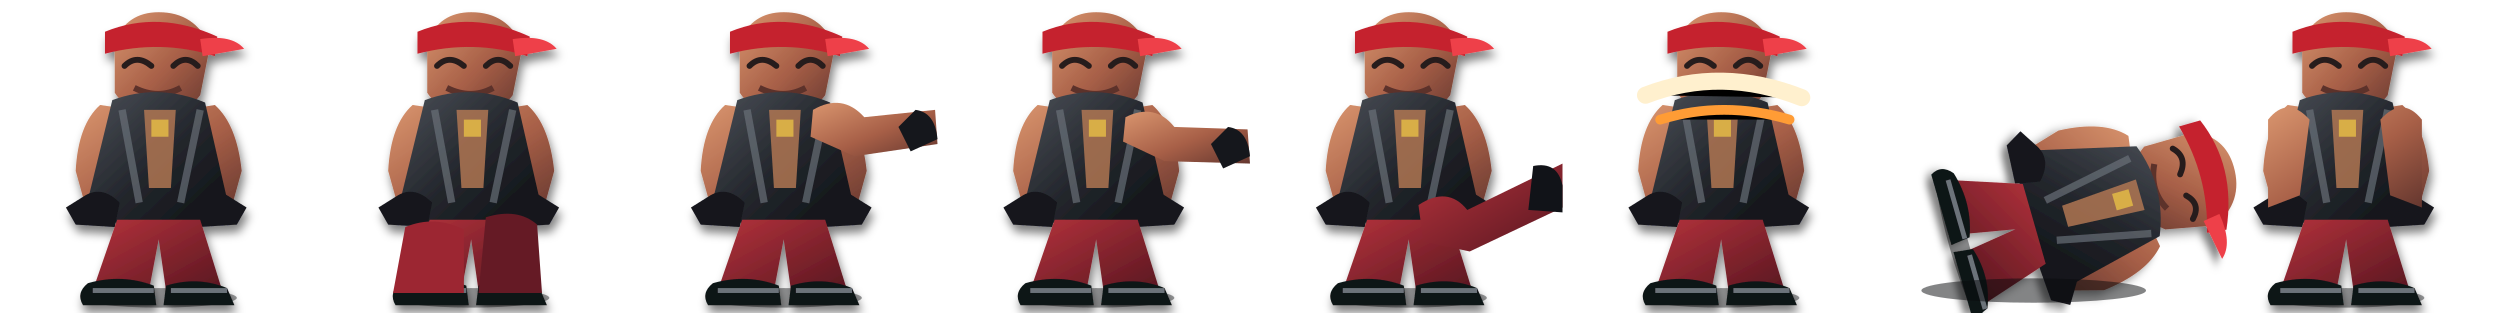
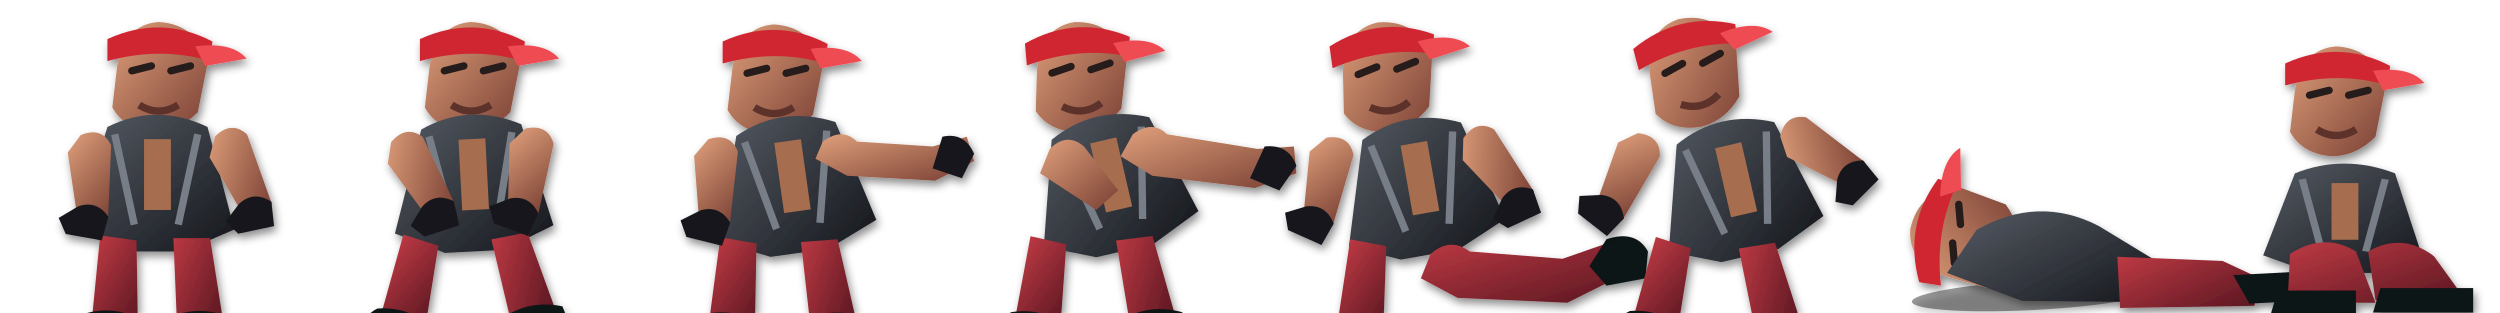
<svg xmlns="http://www.w3.org/2000/svg" width="1024" height="128" viewBox="0 0 1024 128">
  <defs>
-     <linearGradient id="skin" x2="1" y2="1">
-       <stop stop-color="#d9956e" />
-       <stop offset=".55" stop-color="#a75f47" />
-       <stop offset="1" stop-color="#65372f" />
+     <linearGradient id="s" x2="1" y2="1">
+       <stop stop-color="#dfa07b" />
+       <stop offset="1" stop-color="#7a4034" />
    </linearGradient>
-     <linearGradient id="vest" x2="1" y2="1">
-       <stop stop-color="#4b5058" />
-       <stop offset=".5" stop-color="#24272d" />
-       <stop offset="1" stop-color="#0c0e12" />
+     <linearGradient id="v" x2="1" y2="1">
+       <stop stop-color="#555b64" />
+       <stop offset="1" stop-color="#15171c" />
    </linearGradient>
-     <linearGradient id="pants" x2="1" y2="1">
-       <stop stop-color="#b3323b" />
+     <linearGradient id="p" x2="1" y2="1">
+       <stop stop-color="#bd3943" />
      <stop offset="1" stop-color="#591721" />
    </linearGradient>
-     <filter id="shadow">
-       <feDropShadow dx="1" dy="3" stdDeviation="2" flood-opacity=".5" />
+     <filter id="d">
+       <feDropShadow dx="1" dy="2" stdDeviation="1.7" flood-opacity=".45" />
    </filter>
-     <g id="body">
-       <ellipse cx="65" cy="122" rx="32" ry="4" fill="#050609" opacity=".42" />
-       <g filter="url(#shadow)">
-         <path d="M47 17q5-12 18-12 15 0 21 14l-4 20q-6 8-17 8-12 0-18-9z" fill="url(#skin)" />
-         <path d="M43 13q22-9 46 2l-1 8q-22-7-45-1z" fill="#c5232d" />
-         <path d="M82 16q13-2 18 4l-17 3z" fill="#ee4148" />
-         <path d="M51 27q5-5 11 0m9 0q5-5 10 0" fill="none" stroke="#271b1b" stroke-width="2.4" stroke-linecap="round" />
-         <path d="M55 36q10 5 19 0" fill="none" stroke="#5c302b" stroke-width="2.5" />
-         <path d="M41 43q-9 8-10 27l5 18 13-5 2-27 10-10zM88 43q9 8 11 27l-5 18-13-5-2-27-10-10z" fill="url(#skin)" />
-         <path d="M46 41q19-7 38 1l10 44-19 8H54l-19-8z" fill="url(#vest)" />
-         <path d="M50 45l7 38m25-38l-8 38" stroke="#6d747d" stroke-width="3" opacity=".65" />
-         <path d="M59 45h13l-2 32H61z" fill="#b87b55" opacity=".8" />
-         <path d="M62 49h7v7h-7z" fill="#d8ae47" />
-         <path d="M35 80q7-4 14 3l-2 10-16-1-4-7zM93 80q-7-4-14 3l2 10 16-1 4-7z" fill="#15171c" />
-         <path d="M48 90h34l9 29H68l-3-21-4 21H38z" fill="url(#pants)" />
-         <path d="M36 116q14-4 27 1l1 8H34q-3-5 2-9zm32 1q13-4 25 1l3 7H67z" fill="#111318" />
-         <path d="M38 119h25m7 0h23" stroke="#6c737a" stroke-width="2" />
-       </g>
+     <g id="head">
+       <path d="M-16-15q3-17 17-18 16 1 20 17l-4 20Q9 12-1 12-13 11-18 2z" fill="url(#s)" />
+       <path d="M-20-26q22-10 43 1l-1 8q-20-6-42 0z" fill="#cf2833" />
+       <path d="M16-23q15-2 21 5l-17 3z" fill="#ef4b53" />
+       <path d="M-10-13l8-2m8 2 8-2" stroke="#251a1a" stroke-width="3" stroke-linecap="round" />
+       <path d="M-7 1q8 5 16 0" fill="none" stroke="#5b302b" stroke-width="3" />
+     </g>
+     <g id="torso">
+       <path d="M-20 10q20-10 41 0l11 42-21 9h-24l-20-9z" fill="url(#v)" />
+       <path d="M-17 13l8 37m26-37L9 50" stroke="#777e87" stroke-width="3" />
+       <path d="M-5 15h11v29H-5z" fill="#a66e50" />
+     </g>
+     <g id="leg">
+       <path d="M-8 0l15 1 3 35H-9z" fill="url(#p)" />
+       <path d="M-11 32q12-4 24 2l1 8h-28q-2-6 3-10z" fill="#111318" />
+     </g>
+     <g id="arm">
+       <path d="M-4 0q8-5 13 2l4 30-12 3-9-27z" fill="url(#s)" />
+       <path d="M0 29q7-4 13 2l-1 10H-3l-4-6z" fill="#17191e" />
    </g>
  </defs>
-   <g>
-     <use href="#body" />
+   <g transform="translate(64 42)" filter="url(#d)">
+     <use href="#head" />
+     <use href="#torso" />
+     <g transform="translate(-15 55) rotate(4)">
+       <use href="#leg" />
+     </g>
+     <g transform="translate(15 55) rotate(-4)">
+       <use href="#leg" />
+     </g>
+     <g transform="translate(-27 14) rotate(10)">
+       <use href="#arm" />
+     </g>
+     <g transform="translate(28 13) rotate(-12)">
+       <use href="#arm" />
+     </g>
  </g>
-   <g transform="translate(128)">
-     <use href="#body" />
-     <path d="M38 93q12-5 24 1v26H33z" fill="#9c2632" />
-     <path d="M71 89q13-4 21 3l2 28H68z" fill="#651a25" />
+   <g transform="translate(192 42)" filter="url(#d)">
+     <use href="#head" />
+     <g transform="rotate(-3)">
+       <use href="#torso" />
+     </g>
+     <g transform="translate(-19 56) rotate(14)">
+       <use href="#leg" />
+     </g>
+     <g transform="translate(17 54) rotate(-15)">
+       <use href="#leg" />
+     </g>
+     <g transform="translate(-28 15) rotate(-18)">
+       <use href="#arm" />
+     </g>
+     <g transform="translate(27 12) rotate(20)">
+       <use href="#arm" />
+     </g>
  </g>
-   <g transform="translate(256)">
-     <use href="#body" />
-     <path d="M77 45q12-7 21 3l29-3 1 14-34 5-18-8z" fill="url(#skin)" />
-     <path d="M119 45q8 1 9 12l-11 5-5-10z" fill="#15171c" />
+   <g transform="translate(320 43)" filter="url(#d)">
+     <g transform="translate(-4)">
+       <use href="#head" />
+     </g>
+     <g transform="rotate(-8)">
+       <use href="#torso" />
+     </g>
+     <g transform="translate(-17 55) rotate(6)">
+       <use href="#leg" />
+     </g>
+     <g transform="translate(16 55) rotate(-8)">
+       <use href="#leg" />
+     </g>
+     <g transform="translate(-26 15) rotate(14)">
+       <use href="#arm" />
+     </g>
+     <path d="M17 15q8-6 14 0l31 2 14-4 3 10-16 8-36-2-13-7z" fill="url(#s)" />
+     <path d="M66 13q9-2 13 7l-5 10-12-4z" fill="#17191e" />
  </g>
-   <g transform="translate(384)">
-     <use href="#body" />
-     <path d="M77 48q12-6 20 4l30 1 1 14-35-1-17-8z" fill="url(#skin)" />
-     <path d="M119 52q8 1 9 12l-11 5-5-10z" fill="#15171c" />
+   <g transform="translate(448 43)" filter="url(#d)">
+     <g transform="translate(-6 -1) rotate(-5)">
+       <use href="#head" />
+     </g>
+     <g transform="rotate(-13)">
+       <use href="#torso" />
+     </g>
+     <g transform="translate(-18 55) rotate(9)">
+       <use href="#leg" />
+     </g>
+     <g transform="translate(17 54) rotate(-11)">
+       <use href="#leg" />
+     </g>
+     <path d="M-18 18q7-7 14-1l14 18-9 8-23-15z" fill="url(#s)" />
+     <path d="M16 12q8-6 14 0l37 6 15-1 1 11-17 6-42-5-13-8z" fill="url(#s)" />
+     <path d="M70 17q10-1 13 8l-7 10-12-5z" fill="#17191e" />
  </g>
-   <g transform="translate(512)">
-     <use href="#body" />
-     <path d="M69 84q12-8 20 2l39-19v18l-38 18-19-4z" fill="url(#pants)" />
-     <path d="M116 68q10-2 12 8v11l-14-1z" fill="#111318" />
+   <g transform="translate(576 44)" filter="url(#d)">
+     <g transform="translate(-8 -2) rotate(-8)">
+       <use href="#head" />
+     </g>
+     <g transform="rotate(-10)">
+       <use href="#torso" />
+     </g>
+     <g transform="translate(-15 55) rotate(7)">
+       <use href="#leg" />
+     </g>
+     <path d="M10 60q8-7 16-1l38 3 23-8 5 13-26 13-45-2-15-8z" fill="url(#p)" />
+     <path d="M82 54q12-4 17 5l-1 11-16 3-7-8z" fill="#111318" />
+     <g transform="translate(-29 14) rotate(24)">
+       <use href="#arm" />
+     </g>
+     <g transform="translate(27 11) rotate(-25)">
+       <use href="#arm" />
+     </g>
  </g>
-   <g transform="translate(640)">
-     <use href="#body" />
-     <path d="M34 39q31-12 64 1" stroke="#fff0ce" stroke-width="7" stroke-linecap="round" />
-     <path d="M40 49q26-8 53 0" stroke="#ff9c35" stroke-width="4" stroke-linecap="round" />
+   <g transform="translate(704 45)" filter="url(#d)">
+     <g transform="translate(-9 -5) rotate(-15)">
+       <use href="#head" />
+     </g>
+     <g transform="rotate(-13)">
+       <use href="#torso" />
+     </g>
+     <g transform="translate(-18 54) rotate(14)">
+       <use href="#leg" />
+     </g>
+     <g transform="translate(16 55) rotate(-13)">
+       <use href="#leg" />
+     </g>
+     <g transform="translate(-30 12) rotate(38)">
+       <use href="#arm" />
+     </g>
+     <g transform="translate(28 8) rotate(-45)">
+       <use href="#arm" />
+     </g>
  </g>
-   <g transform="translate(768)">
-     <g transform="rotate(74 64 91)">
-       <use href="#body" />
+   <g transform="translate(832 101) rotate(-3)" filter="url(#d)">
+     <ellipse cx="0" cy="20" rx="50" ry="6" fill="#050609" opacity=".4" />
+     <g transform="translate(-17 -2) rotate(-78)">
+       <use href="#head" />
    </g>
-     <ellipse cx="65" cy="119" rx="46" ry="5" fill="#08090c" opacity=".5" />
+     <path d="M-22-8q26-13 50 1l22 15-7 17-48-3-30-13z" fill="url(#v)" />
+     <path d="M35 6l43 4 15 8-3 11-55-2z" fill="url(#p)" />
+     <path d="M82 16h25v12H88z" fill="#111318" />
  </g>
-   <g transform="translate(896)">
-     <use href="#body" />
-     <path d="M33 49q8-10 17 0l-4 31-13 5zM96 49q-8-10-17 0l4 31 13 5z" fill="url(#skin)" />
+   <g transform="translate(960 67)" filter="url(#d)">
+     <g transform="translate(-4 -15)">
+       <use href="#head" />
+     </g>
+     <g transform="translate(0 -4) scale(1 .8)">
+       <use href="#torso" />
+     </g>
+     <path d="M-22 37q14-9 27-1l8 21h-36zM10 36q14-8 27 2l13 18H13z" fill="url(#p)" />
+     <path d="M-27 52h32v10h-35zm42-1h38v10H12z" fill="#111318" />
  </g>
</svg>
